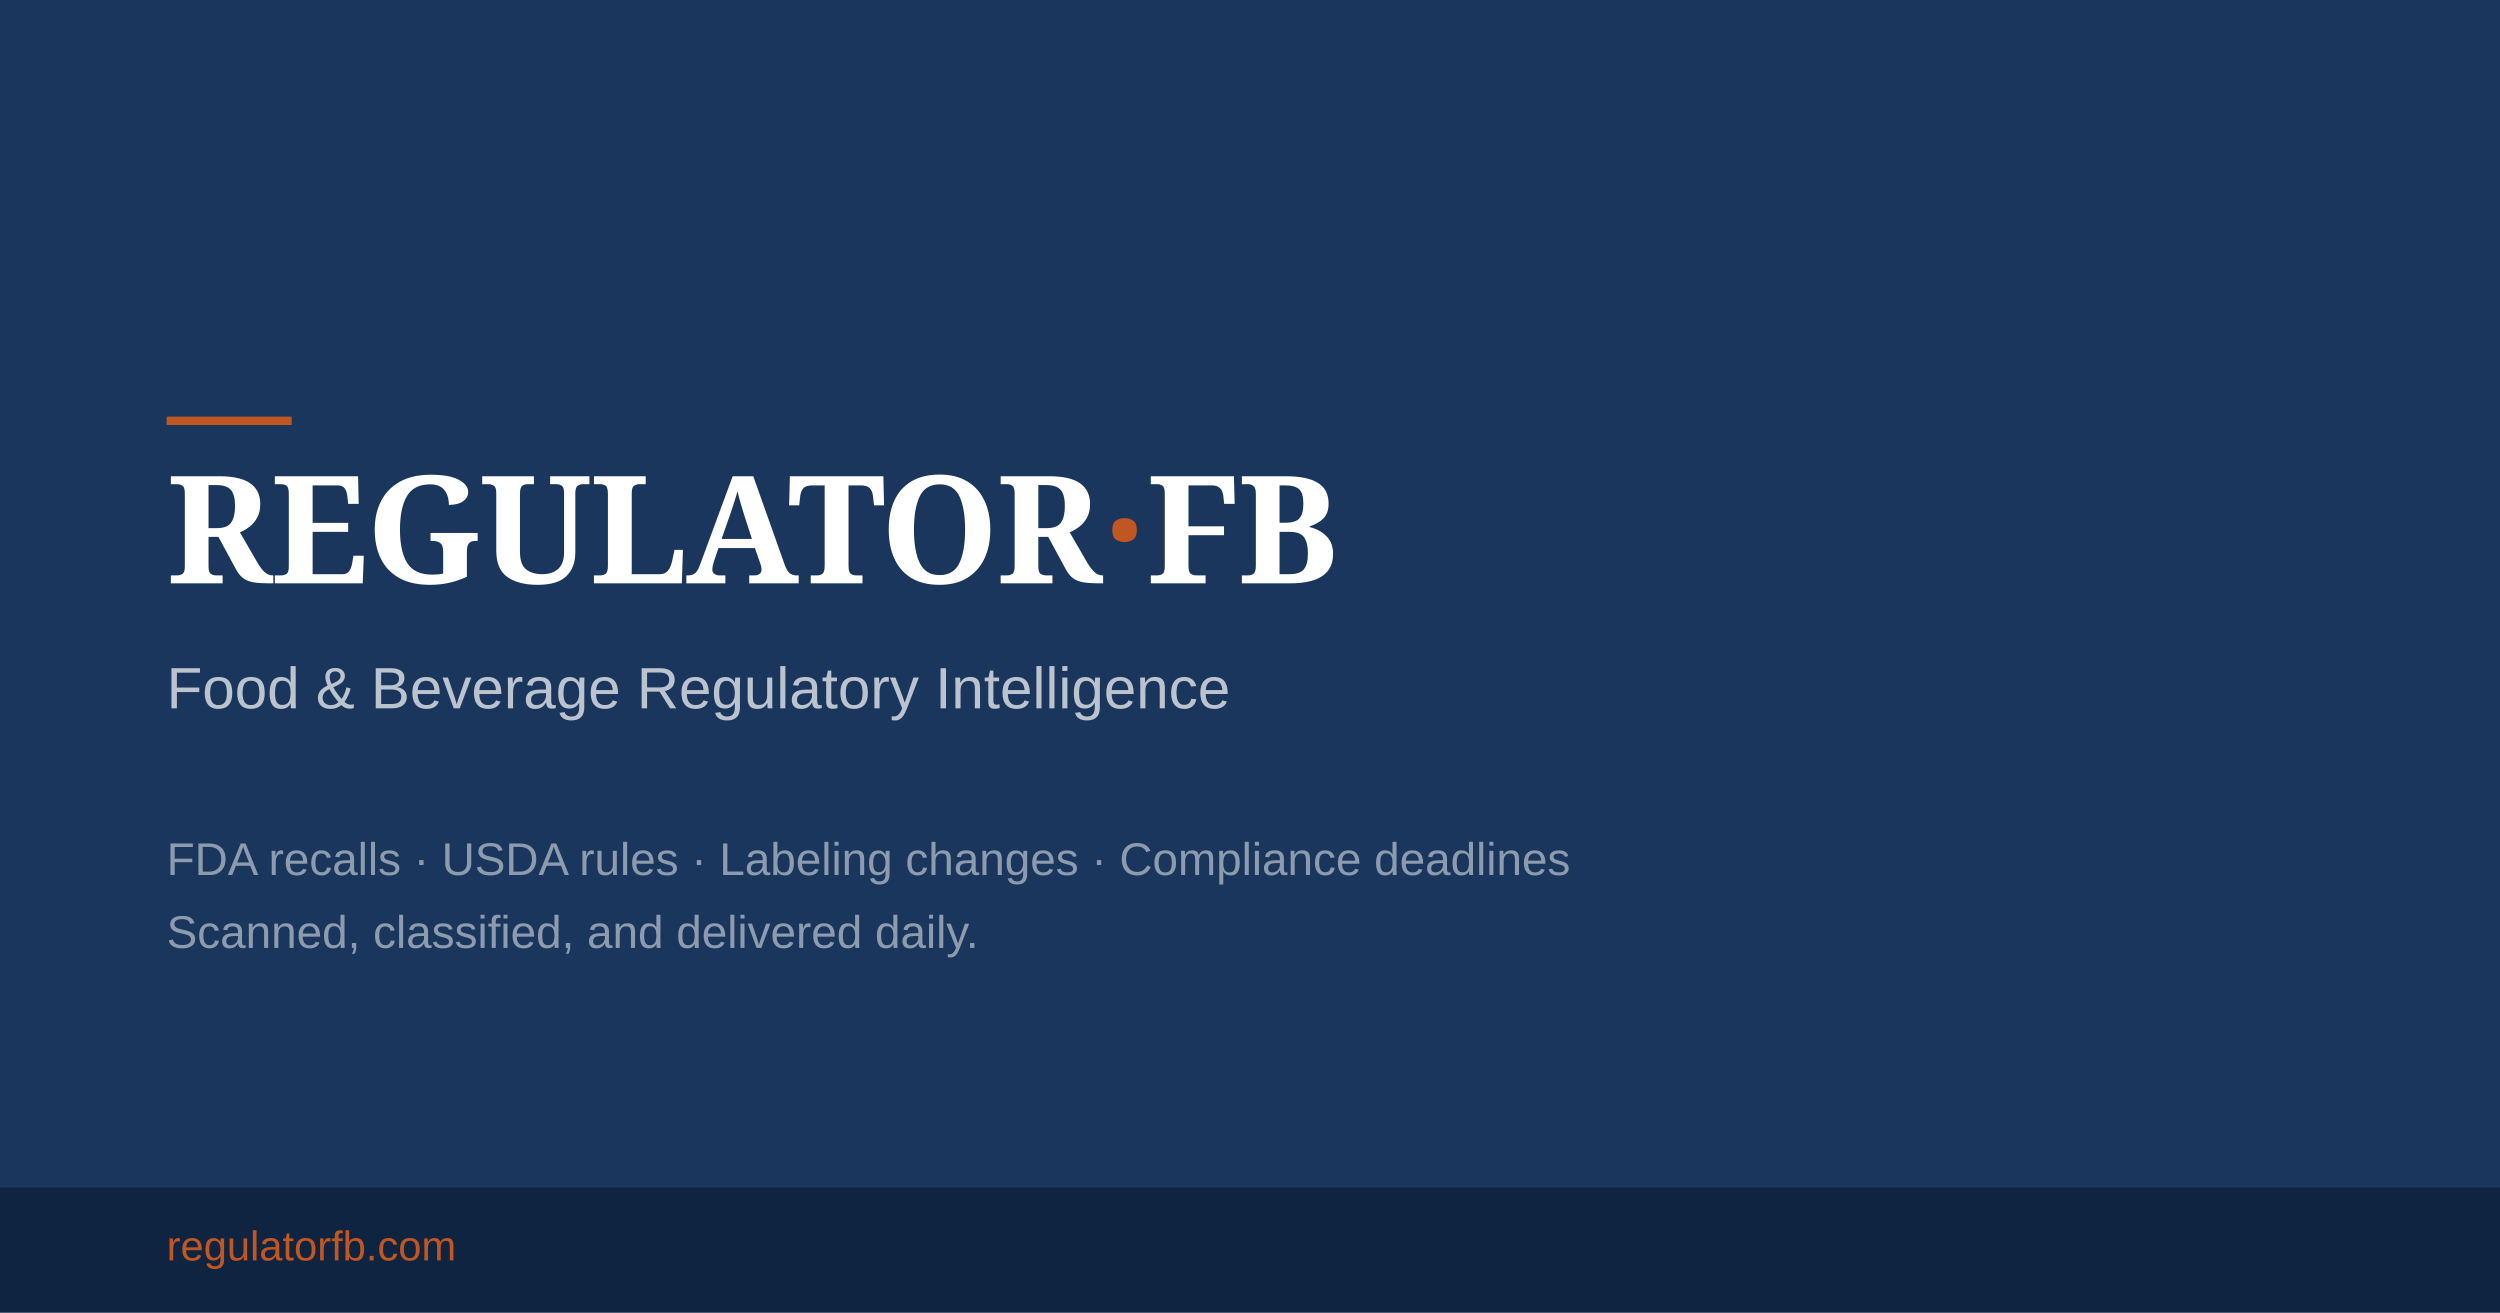
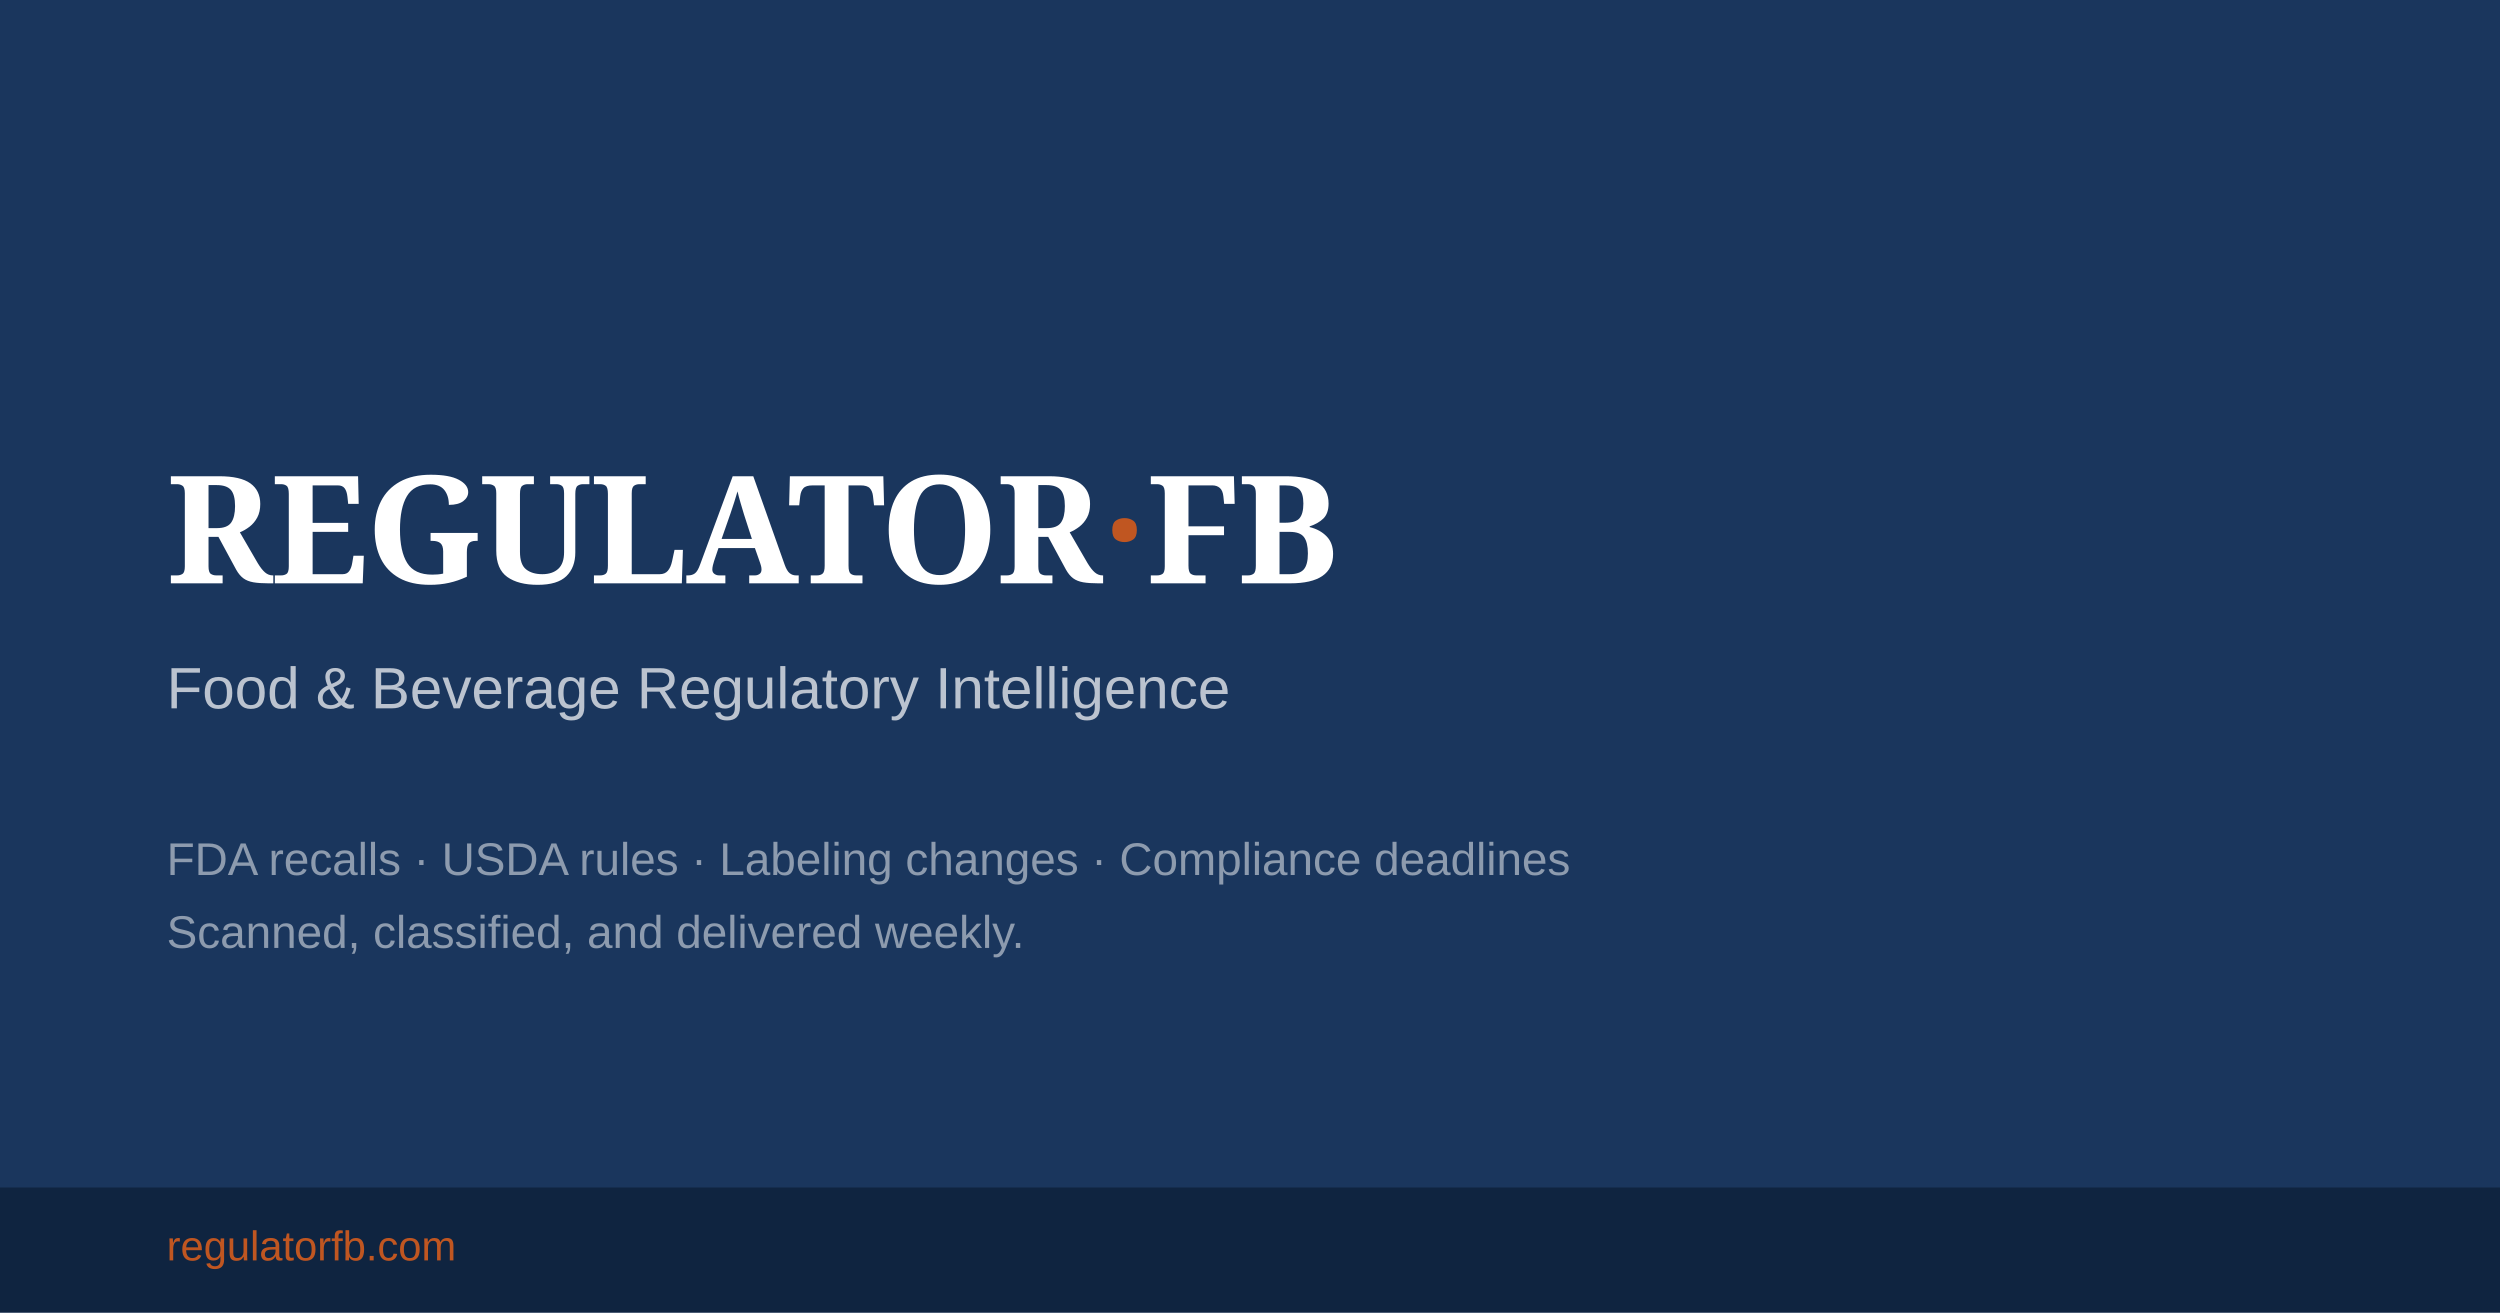
<svg xmlns="http://www.w3.org/2000/svg" width="1200" height="630">
  <rect width="1200" height="630" fill="#1a365d" />
  <rect x="0" y="570" width="1200" height="60" fill="#0f2440" />
-   <rect x="80" y="200" width="60" height="4" fill="#c05621" />
  <text x="80" y="280" font-family="Georgia, serif" font-size="72" font-weight="700" fill="#ffffff" letter-spacing="-1">REGULATOR<tspan fill="#c05621"> · </tspan>FB</text>
  <text x="80" y="340" font-family="Arial, sans-serif" font-size="28" fill="rgba(255,255,255,0.7)">Food &amp; Beverage Regulatory Intelligence</text>
  <text x="80" y="420" font-family="Arial, sans-serif" font-size="22" fill="rgba(255,255,255,0.5)">FDA recalls · USDA rules · Labeling changes · Compliance deadlines</text>
-   <text x="80" y="455" font-family="Arial, sans-serif" font-size="22" fill="rgba(255,255,255,0.5)">Scanned, classified, and delivered daily.</text>
+   <text x="80" y="455" font-family="Arial, sans-serif" font-size="22" fill="rgba(255,255,255,0.5)">Scanned, classified, and delivered weekly.</text>
  <text x="80" y="605" font-family="Arial, sans-serif" font-size="20" fill="#c05621">regulatorfb.com</text>
</svg>
